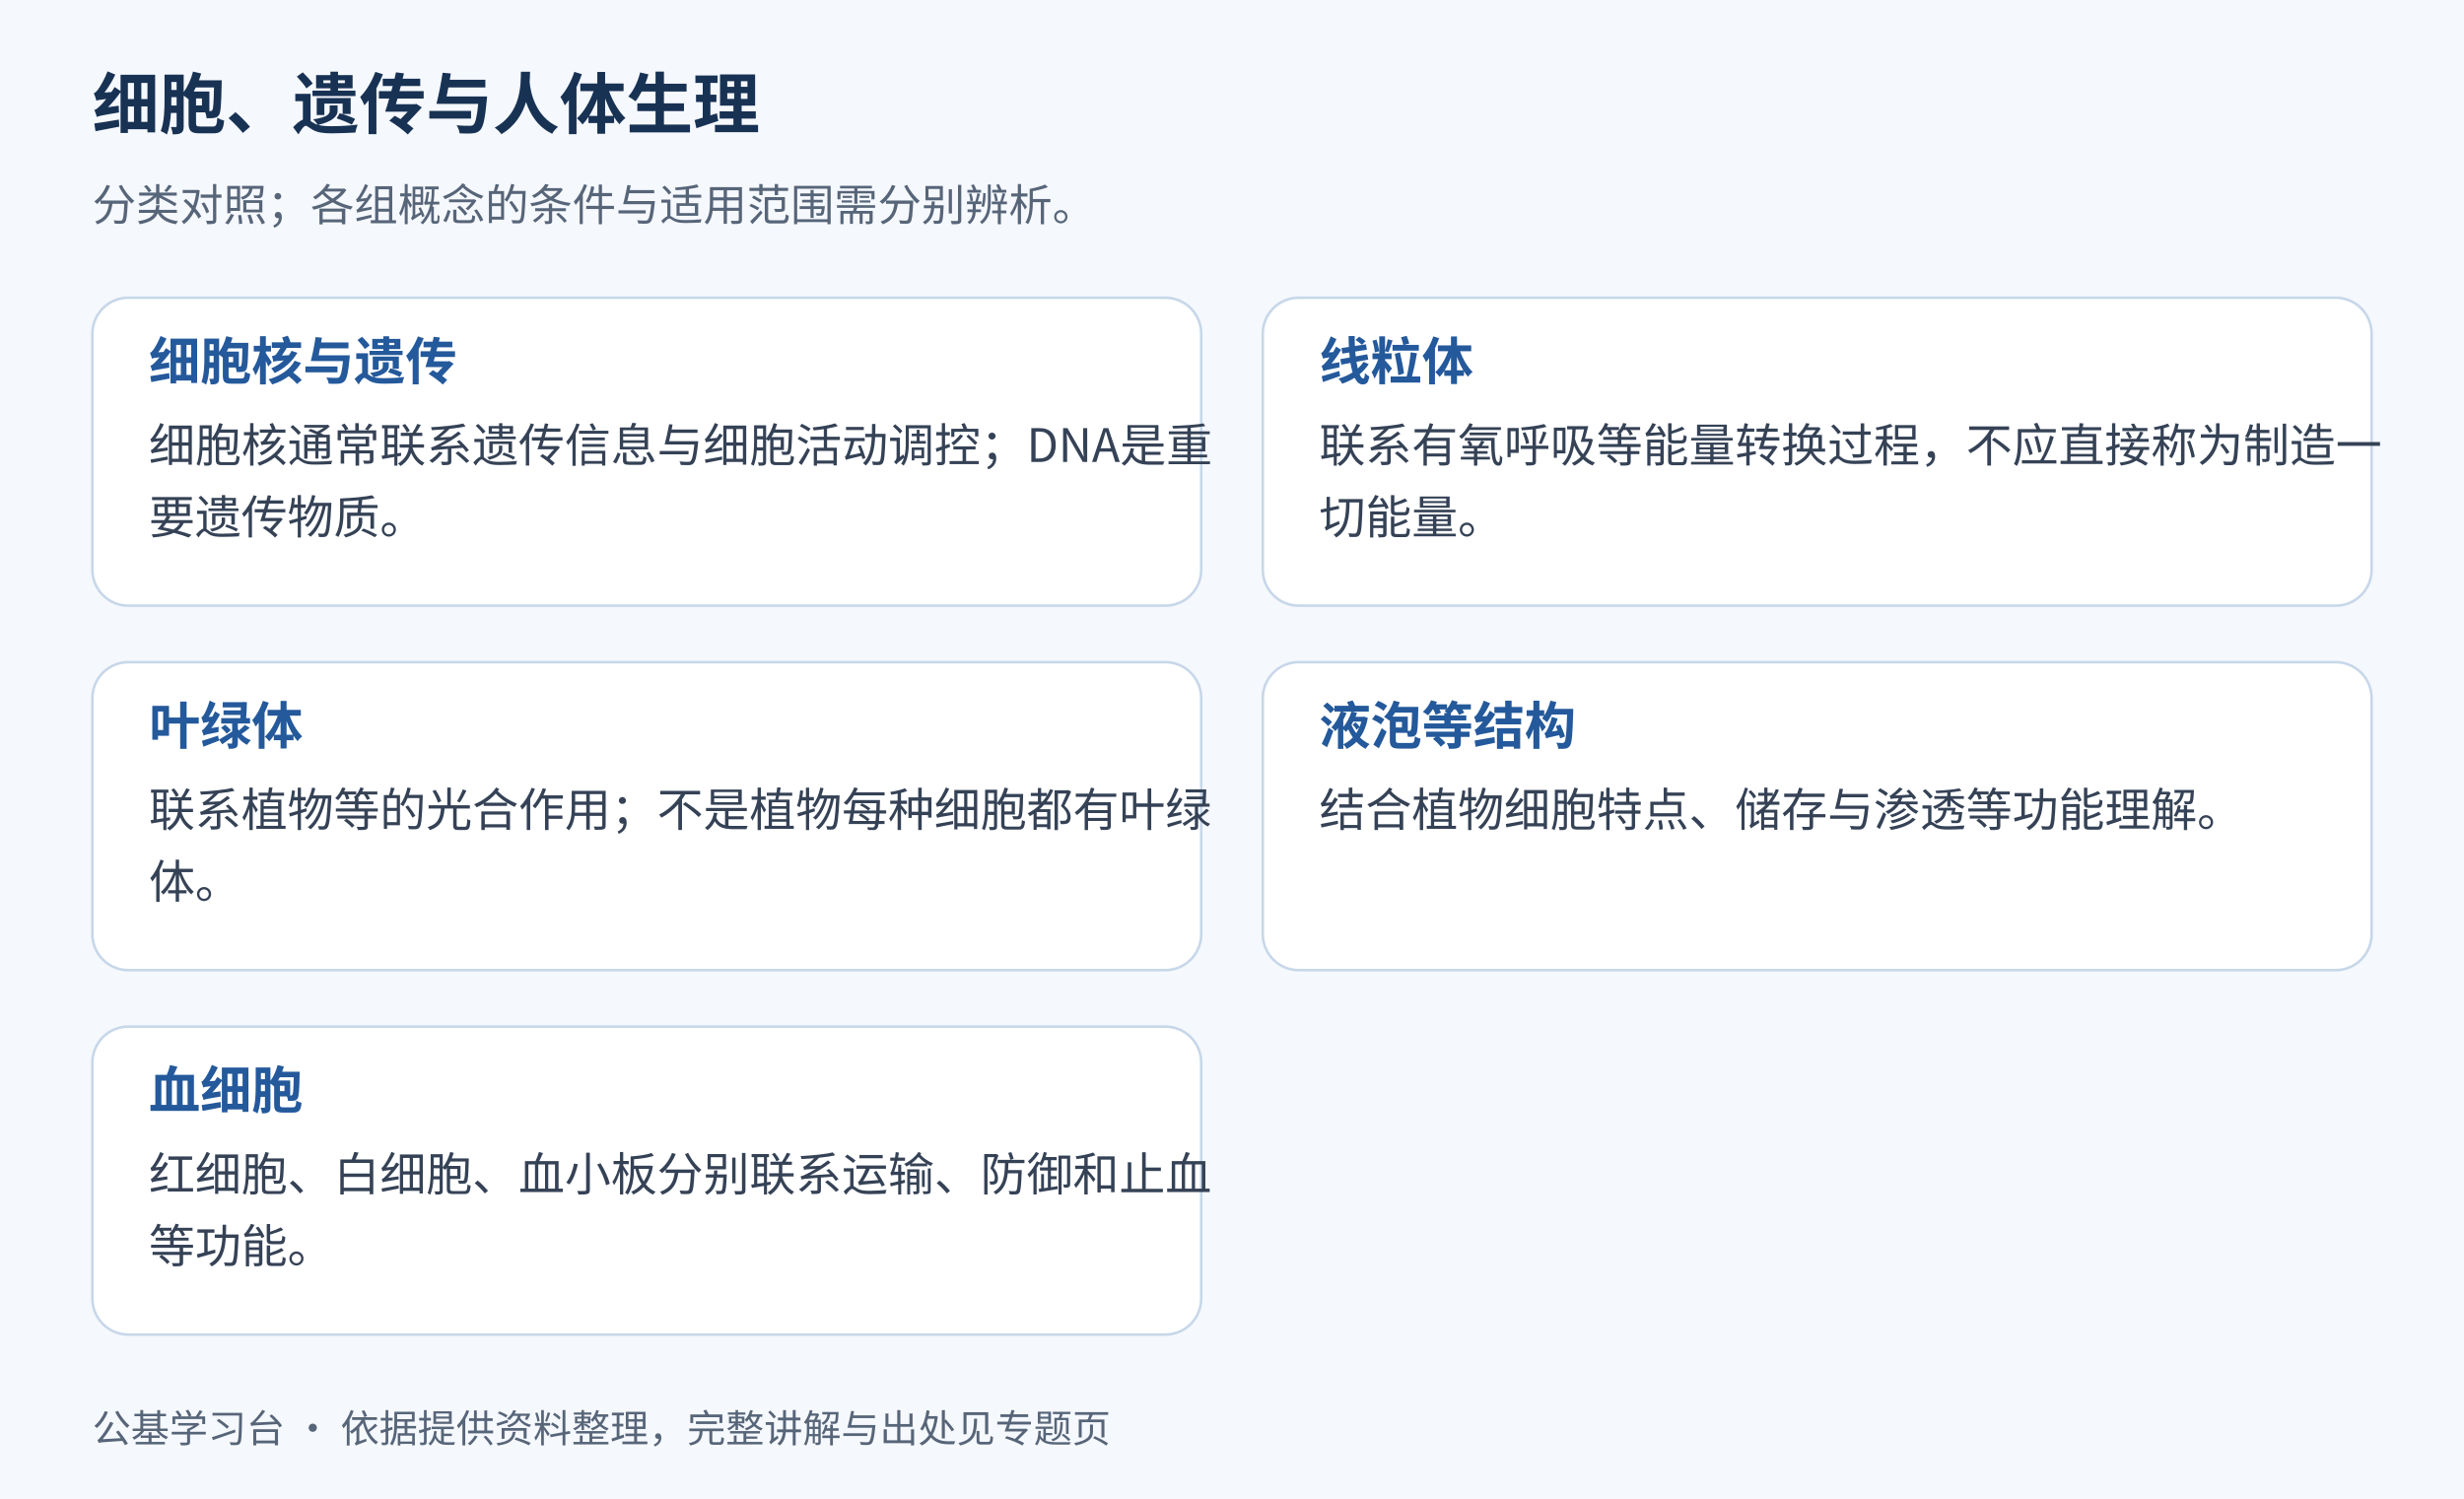
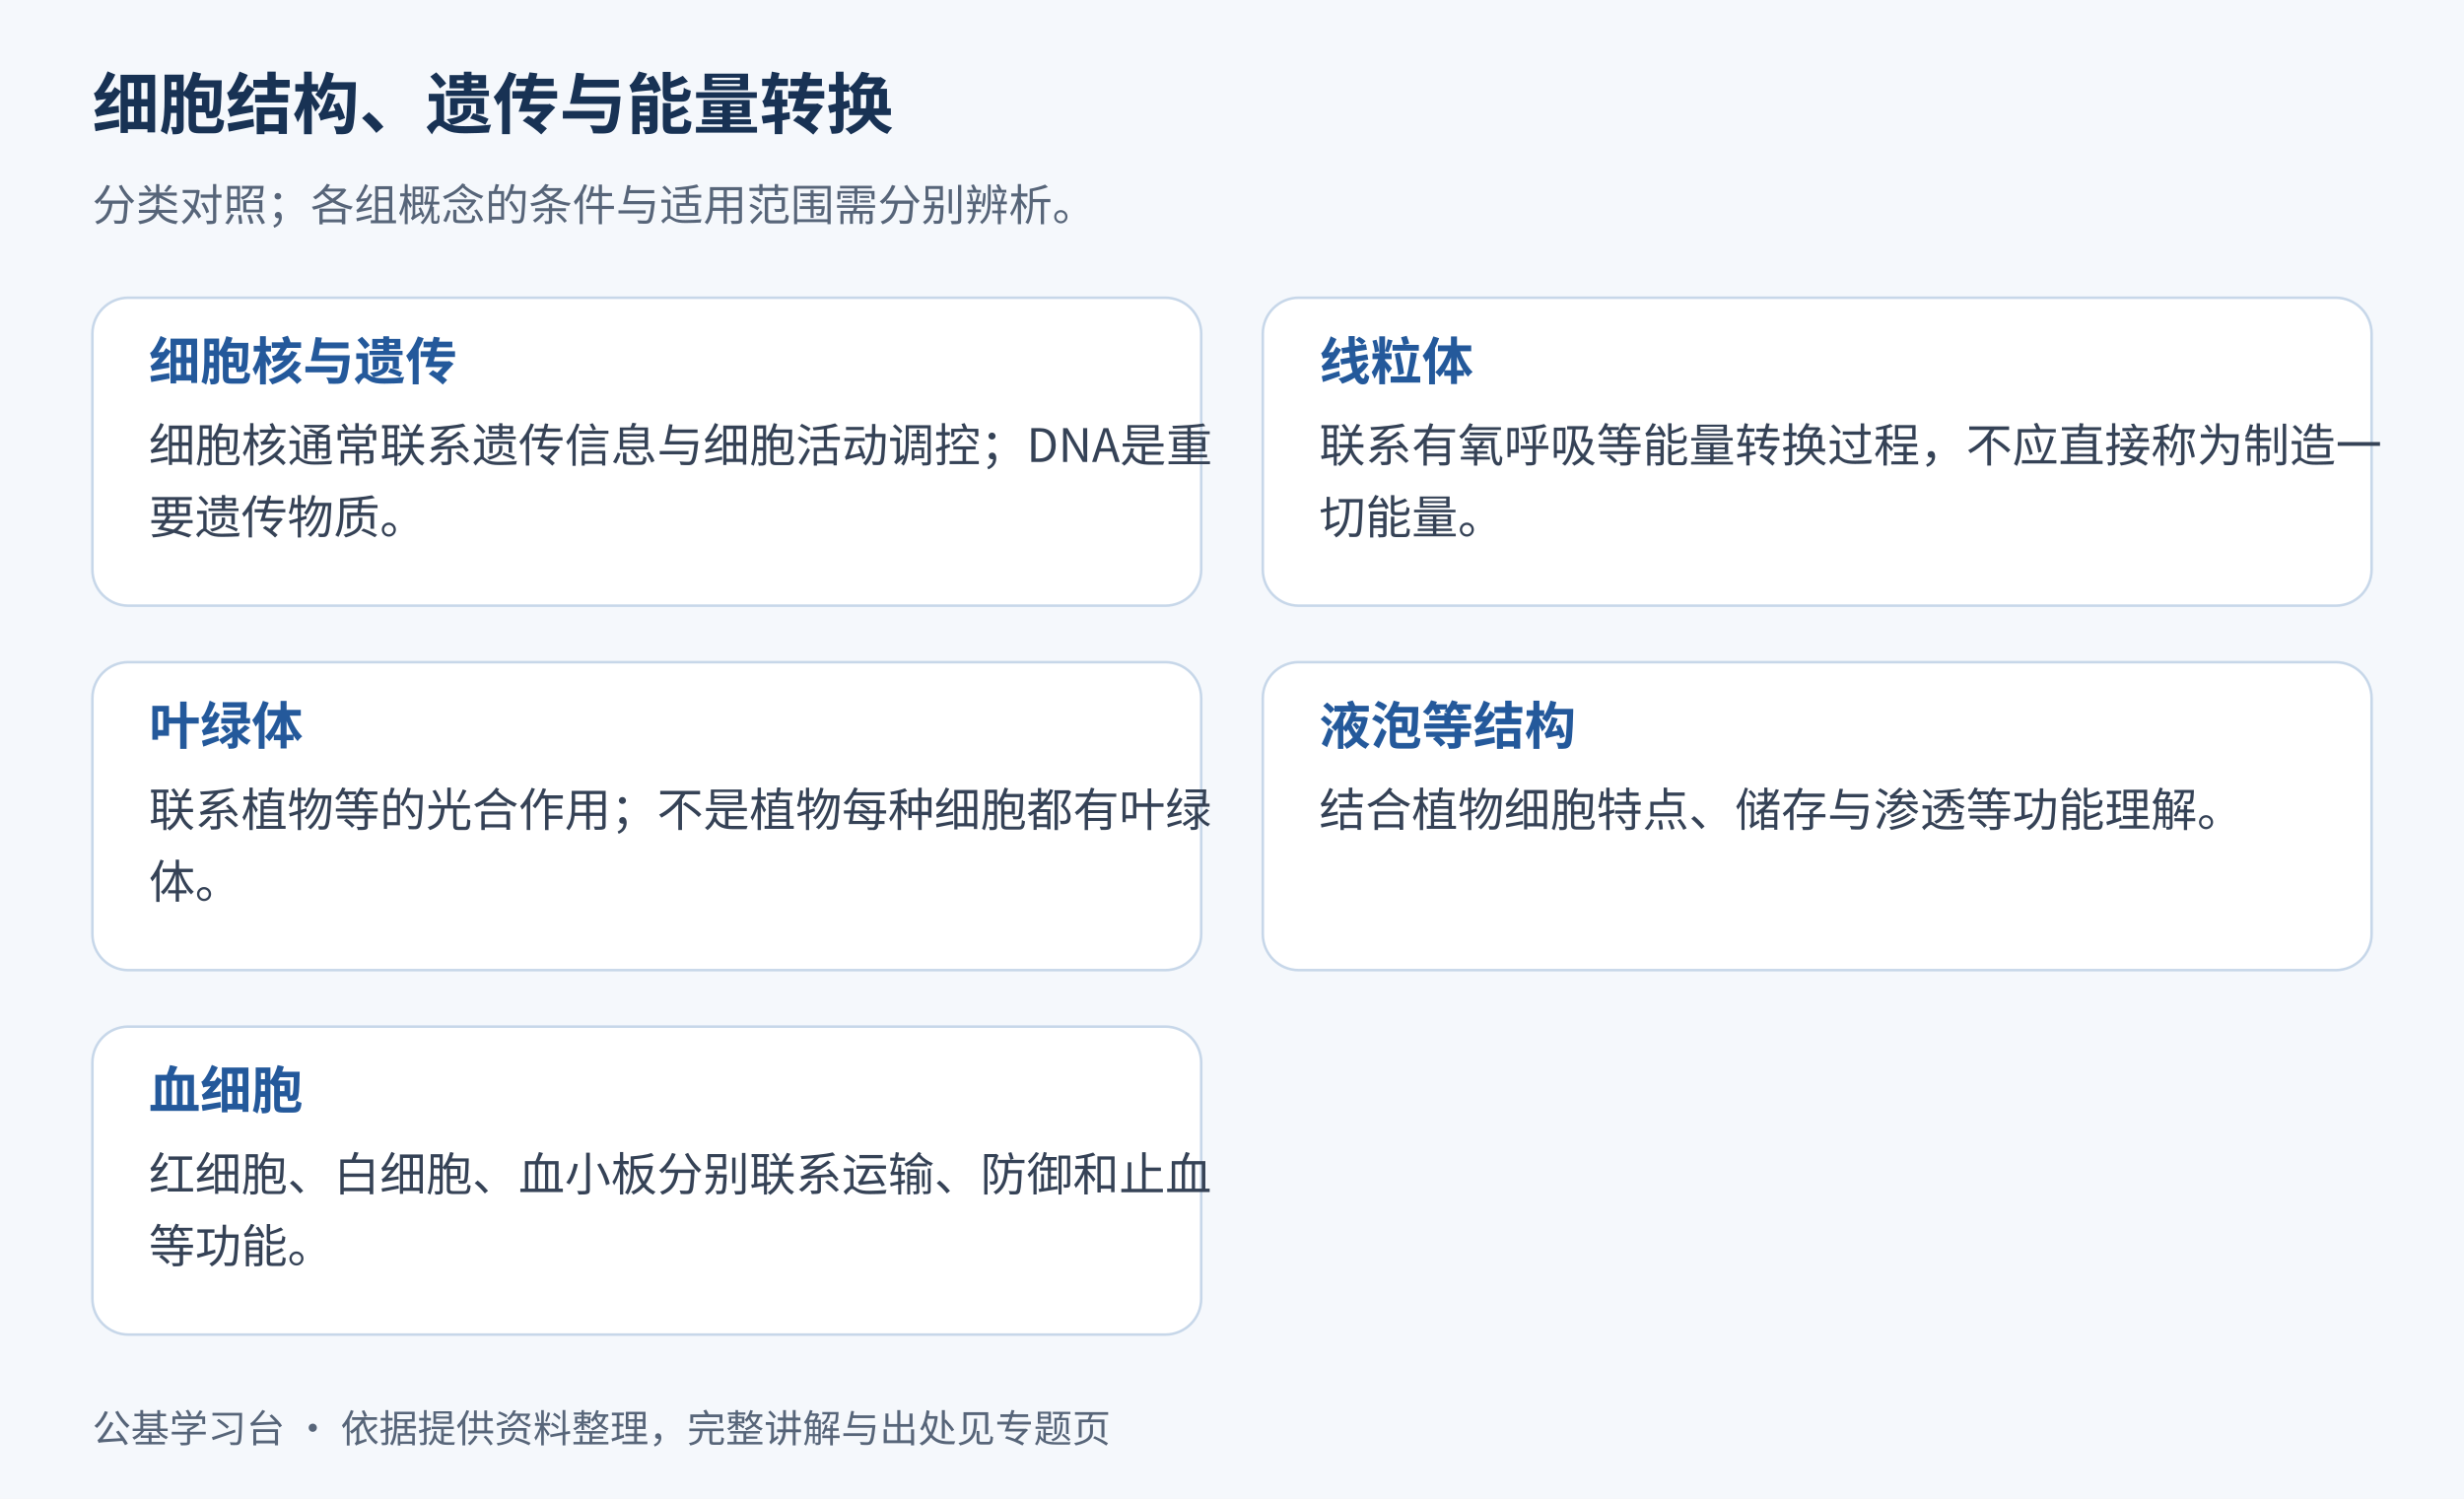
<svg xmlns="http://www.w3.org/2000/svg" width="960" height="584" viewBox="0 0 960 584" role="img" aria-labelledby="title">
  <rect width="960" height="584" fill="#f5f8fc" />
  <g font-family="PingFang SC,Microsoft YaHei,Noto Sans CJK SC,sans-serif">
-     <text x="36" y="50" fill="#183254" font-size="26" font-weight="700">细胞、遗传与人体生理</text>
+     <text x="36" y="50" fill="#183254" font-size="26" font-weight="700">细胞结构、遗传与能量转换</text>
    <text x="36" y="86" fill="#576579" font-size="17">分类对照；各组概念的条件与适用范围需分别辨析。</text>
    <rect x="36" y="116" width="432" height="120" rx="14" fill="#ffffff" stroke="#c7d7e9" />
    <text x="58" y="148" fill="#24599b" font-size="20" font-weight="700">细胞核与遗传</text>
    <text x="58" y="180" fill="#354256" font-size="18">细胞核通常联系遗传信息与细胞活动调控；DNA是重</text>
    <text x="58" y="208" fill="#354256" font-size="18">要遗传物质。</text>
    <rect x="492" y="116" width="432" height="120" rx="14" fill="#ffffff" stroke="#c7d7e9" />
    <text x="514" y="148" fill="#24599b" font-size="20" font-weight="700">线粒体</text>
    <text x="514" y="180" fill="#354256" font-size="18">联系有氧呼吸等能量转换过程，不应直接称为制造一</text>
    <text x="514" y="208" fill="#354256" font-size="18">切能量。</text>
    <rect x="36" y="258" width="432" height="120" rx="14" fill="#ffffff" stroke="#c7d7e9" />
    <text x="58" y="290" fill="#24599b" font-size="20" font-weight="700">叶绿体</text>
    <text x="58" y="322" fill="#354256" font-size="18">联系植物等的光合作用；不是植物每种细胞都有叶绿</text>
    <text x="58" y="350" fill="#354256" font-size="18">体。</text>
    <rect x="492" y="258" width="432" height="120" rx="14" fill="#ffffff" stroke="#c7d7e9" />
    <text x="514" y="290" fill="#24599b" font-size="20" font-weight="700">液泡等结构</text>
    <text x="514" y="322" fill="#354256" font-size="18">结合植物细胞特点、储存与渗透等功能理解。</text>
    <rect x="36" y="400" width="432" height="120" rx="14" fill="#ffffff" stroke="#c7d7e9" />
    <text x="58" y="432" fill="#24599b" font-size="20" font-weight="700">血细胞</text>
    <text x="58" y="464" fill="#354256" font-size="18">红细胞、白细胞、血小板分别联系运输、防御和止血</text>
    <text x="58" y="492" fill="#354256" font-size="18">等功能。</text>
    <text x="36" y="562" fill="#576579" font-size="15">公基学习台 · 依据提供资料整理，完整讲解与出处见专题页</text>
  </g>
</svg>
